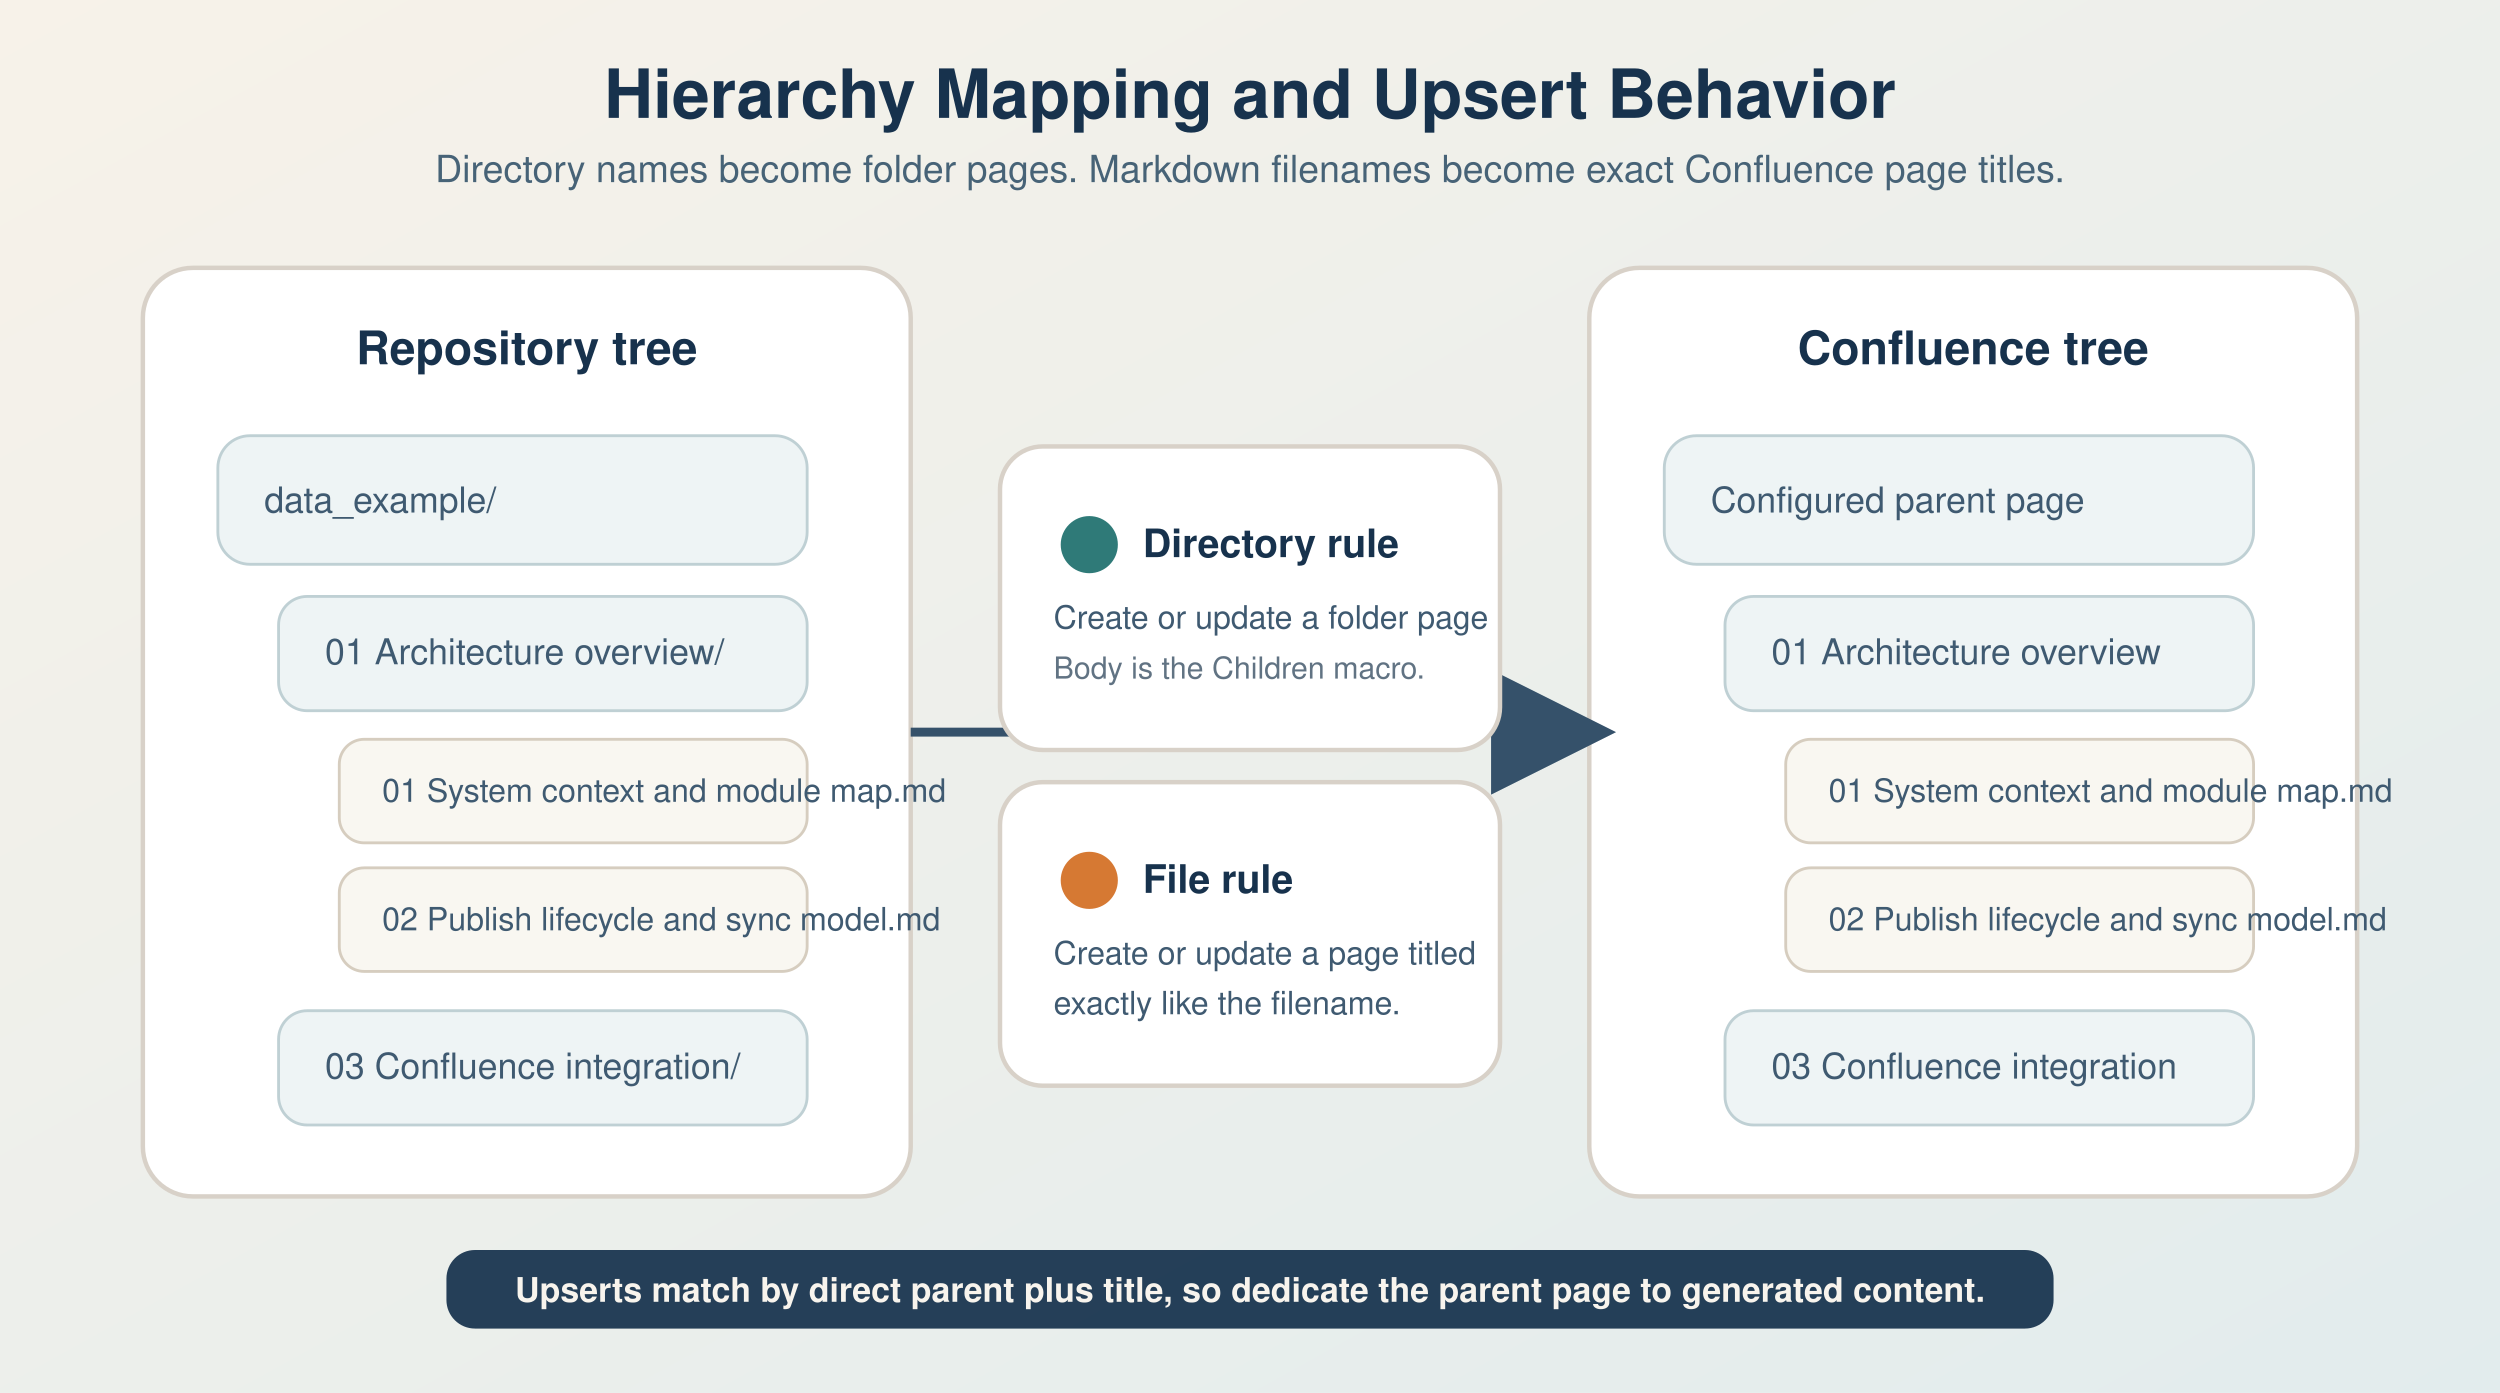
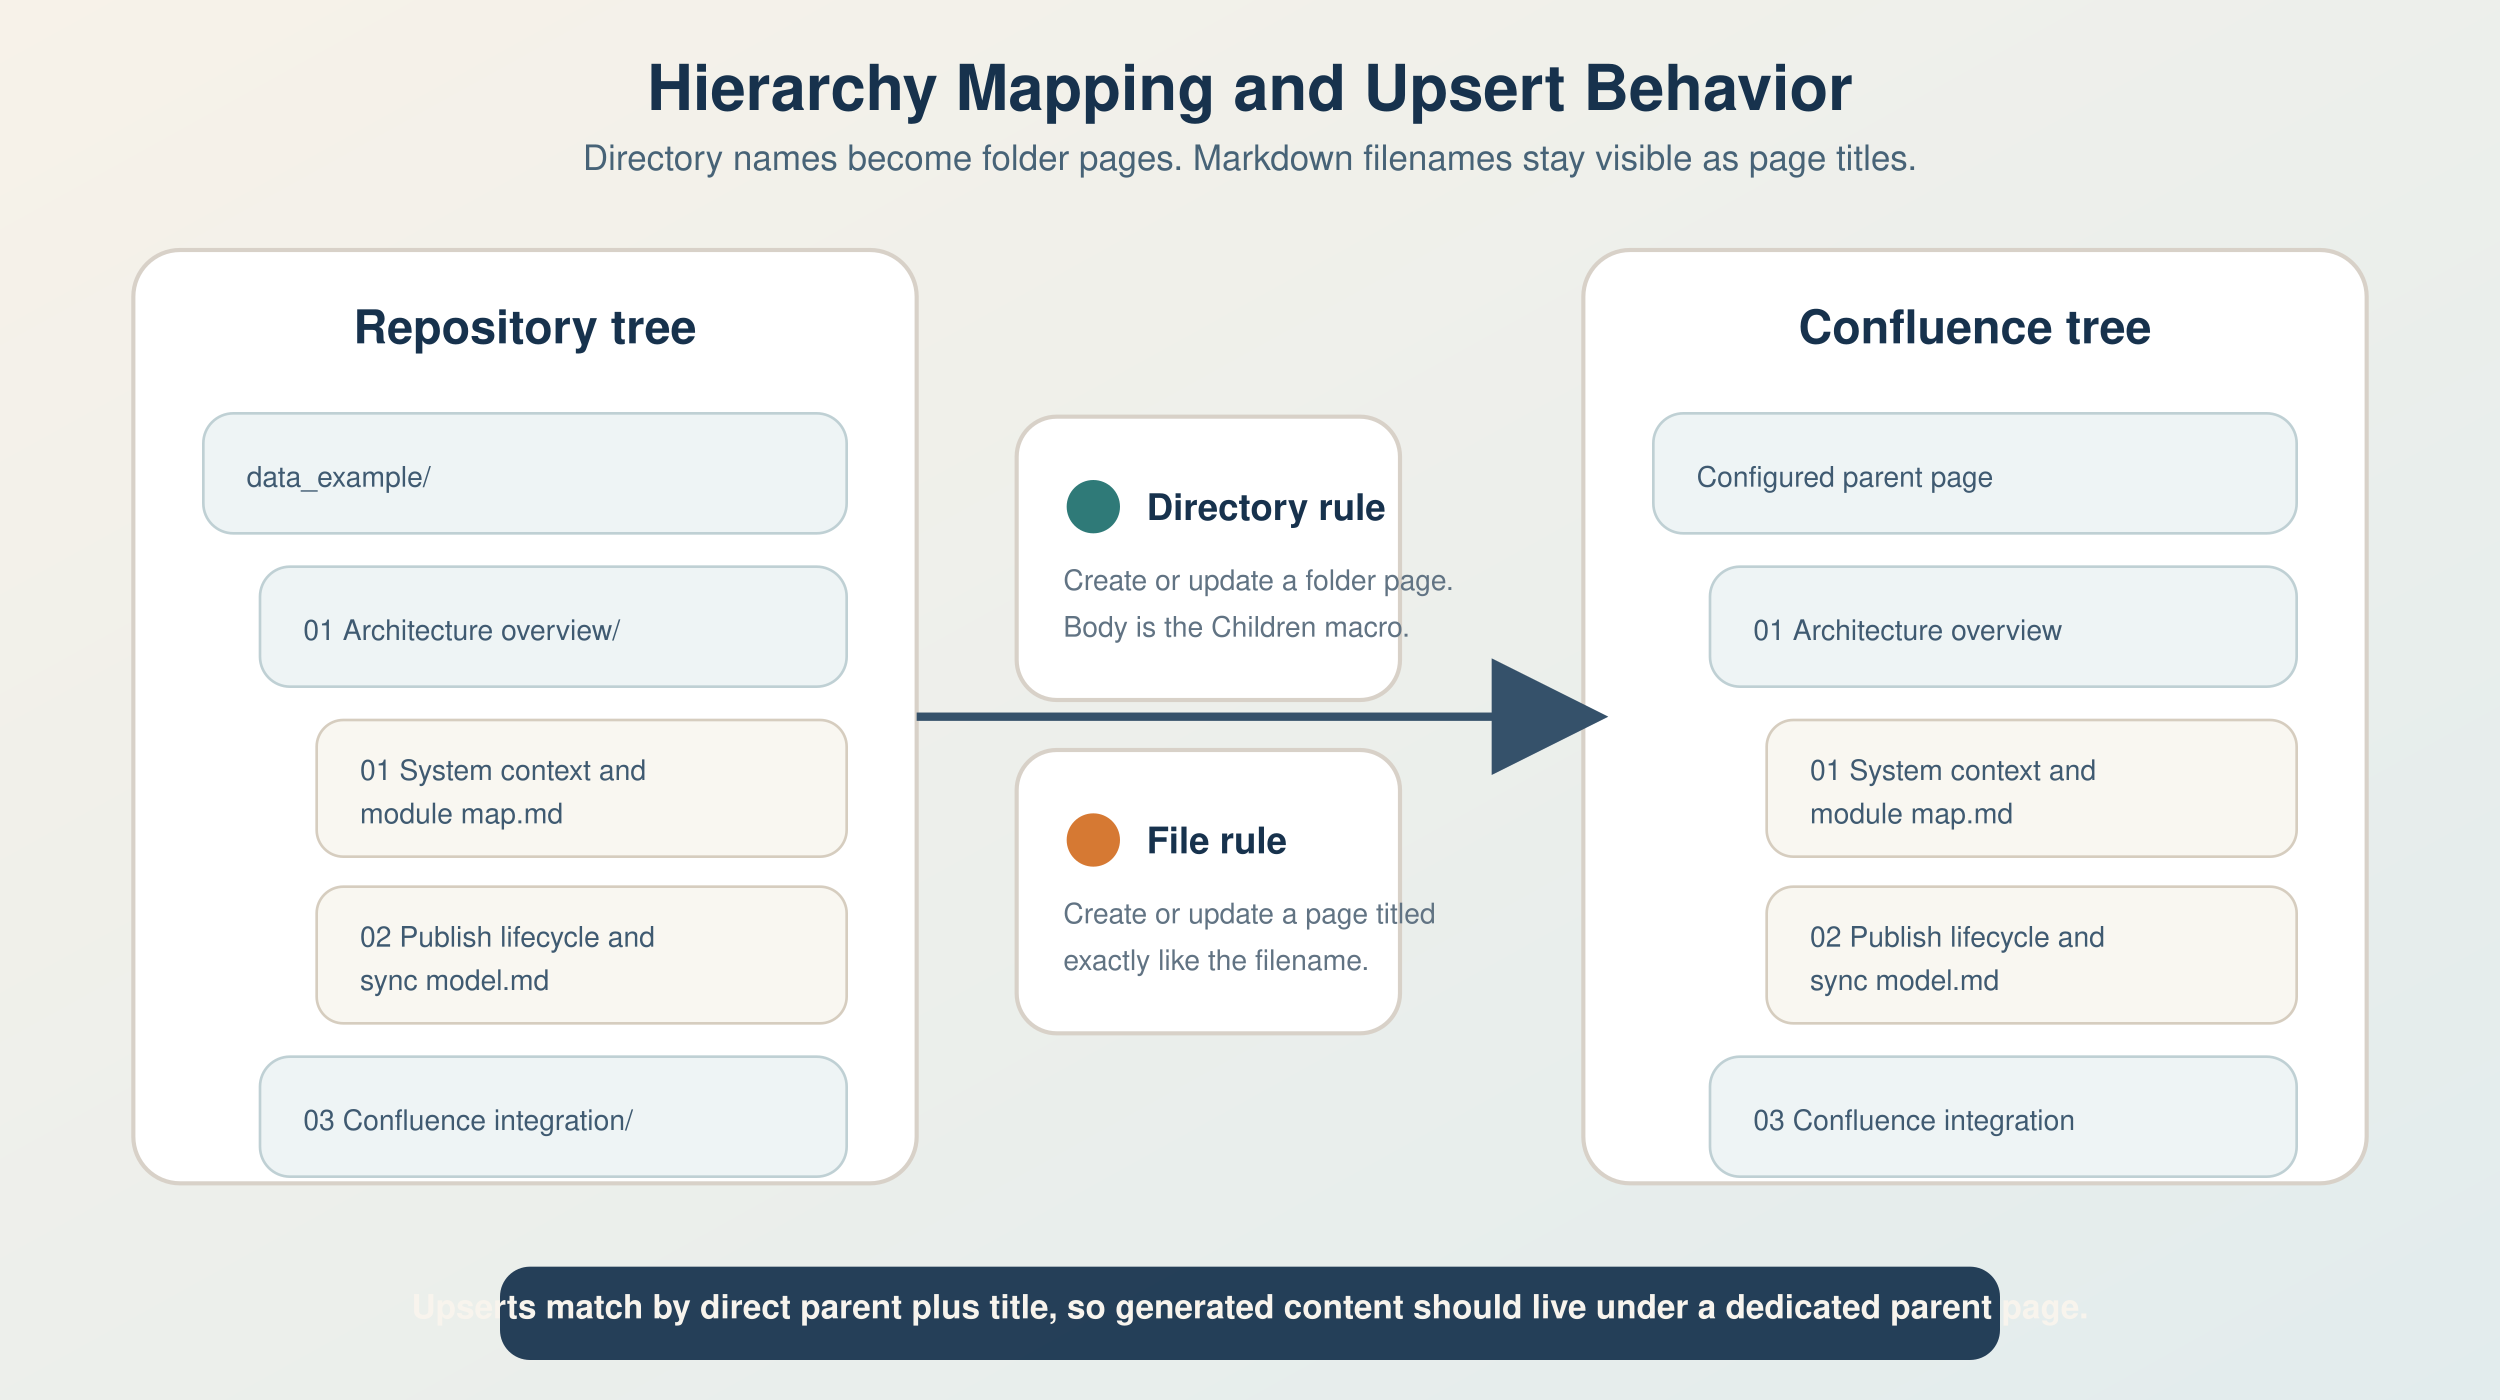
- <svg xmlns="http://www.w3.org/2000/svg" width="1400" height="780" viewBox="0 0 1400 780" role="img" aria-labelledby="title desc">
+ <svg xmlns="http://www.w3.org/2000/svg" width="1500" height="840" viewBox="0 0 1500 840" role="img" aria-labelledby="title desc">
  <defs>
    <linearGradient id="bg" x1="0" y1="0" x2="1" y2="1">
      <stop offset="0%" stop-color="#f7f2e9" />
      <stop offset="100%" stop-color="#e2eced" />
    </linearGradient>
    <marker id="arrow" markerWidth="14" markerHeight="14" refX="11" refY="7" orient="auto" markerUnits="strokeWidth">
      <path d="M0,0 L14,7 L0,14 z" fill="#35516a" />
    </marker>
    <style>
      .title { font: 700 38px Helvetica, Arial, sans-serif; fill: #17324d; }
      .subtitle { font: 500 21px Helvetica, Arial, sans-serif; fill: #476377; }
      .panel { fill: #ffffff; stroke: #d8d1c8; stroke-width: 2.5; }
-       .card-title { font: 700 26px Helvetica, Arial, sans-serif; fill: #17324d; }
-       .copy { font: 500 20px Helvetica, Arial, sans-serif; fill: #3f5a71; }
-       .note { font: 500 17px Helvetica, Arial, sans-serif; fill: #617383; }
      .folder { fill: #eef4f5; stroke: #bfd0d4; stroke-width: 1.6; }
      .file { fill: #f9f7f1; stroke: #d6cdbf; stroke-width: 1.6; }
+       .panel-title { font: 700 28px Helvetica, Arial, sans-serif; fill: #17324d; }
+       .copy { font: 500 17px Helvetica, Arial, sans-serif; fill: #3f5a71; }
+       .note { font: 500 17px Helvetica, Arial, sans-serif; fill: #617383; }
+       .rule-title { font: 700 22px Helvetica, Arial, sans-serif; fill: #17324d; }
      .arrow { fill: none; stroke: #35516a; stroke-width: 5; marker-end: url(#arrow); }
      .badge-a { fill: #2f7a78; }
      .badge-b { fill: #d67933; }
    </style>
  </defs>
-   <rect width="1400" height="780" fill="url(#bg)" />
-   <text x="700" y="66" text-anchor="middle" class="title">Hierarchy Mapping and Upsert Behavior</text>
-   <text x="700" y="102" text-anchor="middle" class="subtitle">Directory names become folder pages. Markdown filenames become exact Confluence page titles.</text>
-   <rect x="80" y="150" width="430" height="520" rx="28" class="panel" />
-   <text x="295" y="204" text-anchor="middle" class="card-title">Repository tree</text>
-   <rect x="122" y="244" width="330" height="72" rx="18" class="folder" />
-   <text x="148" y="287" class="copy">data_example/</text>
-   <rect x="156" y="334" width="296" height="64" rx="16" class="folder" />
-   <text x="182" y="372" class="copy">01 Architecture overview/</text>
-   <rect x="190" y="414" width="262" height="58" rx="14" class="file" />
-   <text x="214" y="449" class="copy" style="font-size:18px;">01 System context and module map.md</text>
-   <rect x="190" y="486" width="262" height="58" rx="14" class="file" />
-   <text x="214" y="521" class="copy" style="font-size:18px;">02 Publish lifecycle and sync model.md</text>
-   <rect x="156" y="566" width="296" height="64" rx="16" class="folder" />
-   <text x="182" y="604" class="copy">03 Confluence integration/</text>
-   <rect x="890" y="150" width="430" height="520" rx="28" class="panel" />
-   <text x="1105" y="204" text-anchor="middle" class="card-title">Confluence tree</text>
-   <rect x="932" y="244" width="330" height="72" rx="18" class="folder" />
-   <text x="958" y="287" class="copy">Configured parent page</text>
-   <rect x="966" y="334" width="296" height="64" rx="16" class="folder" />
-   <text x="992" y="372" class="copy">01 Architecture overview</text>
-   <rect x="1000" y="414" width="262" height="58" rx="14" class="file" />
-   <text x="1024" y="449" class="copy" style="font-size:18px;">01 System context and module map.md</text>
-   <rect x="1000" y="486" width="262" height="58" rx="14" class="file" />
-   <text x="1024" y="521" class="copy" style="font-size:18px;">02 Publish lifecycle and sync model.md</text>
-   <rect x="966" y="566" width="296" height="64" rx="16" class="folder" />
-   <text x="992" y="604" class="copy">03 Confluence integration</text>
-   <path d="M510 410 C640 410 760 410 890 410" class="arrow" />
-   <rect x="560" y="250" width="280" height="170" rx="24" class="panel" />
-   <circle cx="610" cy="305" r="16" class="badge-a" />
-   <text x="640" y="312" class="card-title" style="font-size:22px;">Directory rule</text>
-   <text x="590" y="352" class="copy" style="font-size:18px;">Create or update a folder page</text>
-   <text x="590" y="380" class="note">Body is the Children macro.</text>
-   <rect x="560" y="438" width="280" height="170" rx="24" class="panel" />
-   <circle cx="610" cy="493" r="16" class="badge-b" />
-   <text x="640" y="500" class="card-title" style="font-size:22px;">File rule</text>
-   <text x="590" y="540" class="copy" style="font-size:18px;">Create or update a page titled</text>
-   <text x="590" y="568" class="copy" style="font-size:18px;">exactly like the filename.</text>
-   <rect x="250" y="700" width="900" height="44" rx="16" fill="#17324d" opacity="0.93" />
-   <text x="700" y="729" text-anchor="middle" font-family="Helvetica, Arial, sans-serif" font-size="19" font-weight="700" fill="#f8f4ed">Upserts match by direct parent plus title, so dedicate the parent page to generated content.</text>
+   <rect width="1500" height="840" fill="url(#bg)" />
+   <text x="750" y="66" text-anchor="middle" class="title">Hierarchy Mapping and Upsert Behavior</text>
+   <text x="750" y="102" text-anchor="middle" class="subtitle">Directory names become folder pages. Markdown filenames stay visible as page titles.</text>
+   <rect x="80" y="150" width="470" height="560" rx="28" class="panel" />
+   <text x="315" y="206" text-anchor="middle" class="panel-title">Repository tree</text>
+   <rect x="122" y="248" width="386" height="72" rx="18" class="folder" />
+   <text x="148" y="292" class="copy">data_example/</text>
+   <rect x="156" y="340" width="352" height="72" rx="18" class="folder" />
+   <text x="182" y="384" class="copy">01 Architecture overview/</text>
+   <rect x="190" y="432" width="318" height="82" rx="16" class="file" />
+   <text x="216" y="468" class="copy">01 System context and</text>
+   <text x="216" y="494" class="copy">module map.md</text>
+   <rect x="190" y="532" width="318" height="82" rx="16" class="file" />
+   <text x="216" y="568" class="copy">02 Publish lifecycle and</text>
+   <text x="216" y="594" class="copy">sync model.md</text>
+   <rect x="156" y="634" width="352" height="72" rx="18" class="folder" />
+   <text x="182" y="678" class="copy">03 Confluence integration/</text>
+   <rect x="950" y="150" width="470" height="560" rx="28" class="panel" />
+   <text x="1185" y="206" text-anchor="middle" class="panel-title">Confluence tree</text>
+   <rect x="992" y="248" width="386" height="72" rx="18" class="folder" />
+   <text x="1018" y="292" class="copy">Configured parent page</text>
+   <rect x="1026" y="340" width="352" height="72" rx="18" class="folder" />
+   <text x="1052" y="384" class="copy">01 Architecture overview</text>
+   <rect x="1060" y="432" width="318" height="82" rx="16" class="file" />
+   <text x="1086" y="468" class="copy">01 System context and</text>
+   <text x="1086" y="494" class="copy">module map.md</text>
+   <rect x="1060" y="532" width="318" height="82" rx="16" class="file" />
+   <text x="1086" y="568" class="copy">02 Publish lifecycle and</text>
+   <text x="1086" y="594" class="copy">sync model.md</text>
+   <rect x="1026" y="634" width="352" height="72" rx="18" class="folder" />
+   <text x="1052" y="678" class="copy">03 Confluence integration</text>
+   <path d="M550 430 C660 430 840 430 950 430" class="arrow" />
+   <rect x="610" y="250" width="230" height="170" rx="24" class="panel" />
+   <circle cx="656" cy="304" r="16" class="badge-a" />
+   <text x="688" y="312" class="rule-title">Directory rule</text>
+   <text x="638" y="354" class="note">Create or update a folder page.</text>
+   <text x="638" y="382" class="note">Body is the Children macro.</text>
+   <rect x="610" y="450" width="230" height="170" rx="24" class="panel" />
+   <circle cx="656" cy="504" r="16" class="badge-b" />
+   <text x="688" y="512" class="rule-title">File rule</text>
+   <text x="638" y="554" class="note">Create or update a page titled</text>
+   <text x="638" y="582" class="note">exactly like the filename.</text>
+   <rect x="300" y="760" width="900" height="56" rx="18" fill="#17324d" opacity="0.93" />
+   <text x="750" y="791" text-anchor="middle" font-family="Helvetica, Arial, sans-serif" font-size="20" font-weight="700" fill="#f8f4ed">Upserts match by direct parent plus title, so generated content should live under a dedicated parent page.</text>
</svg>
